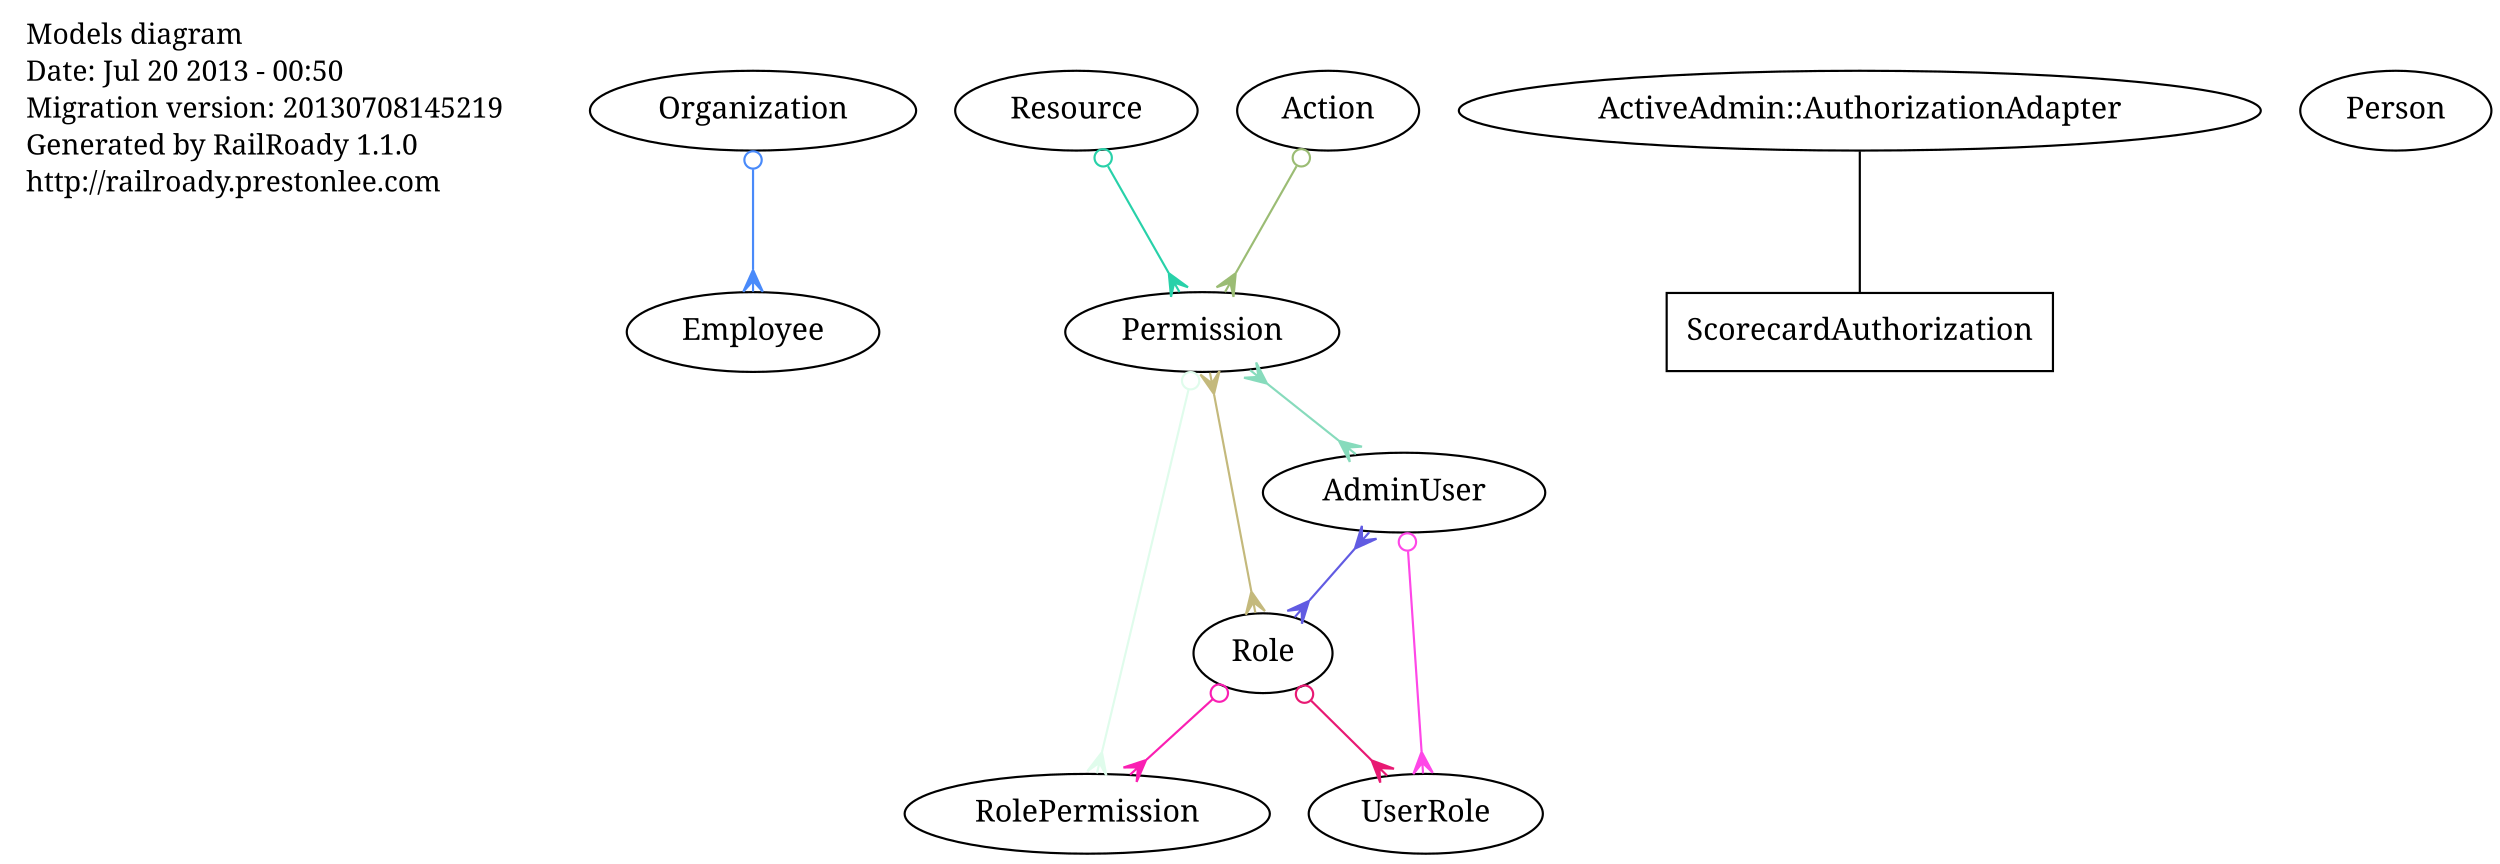
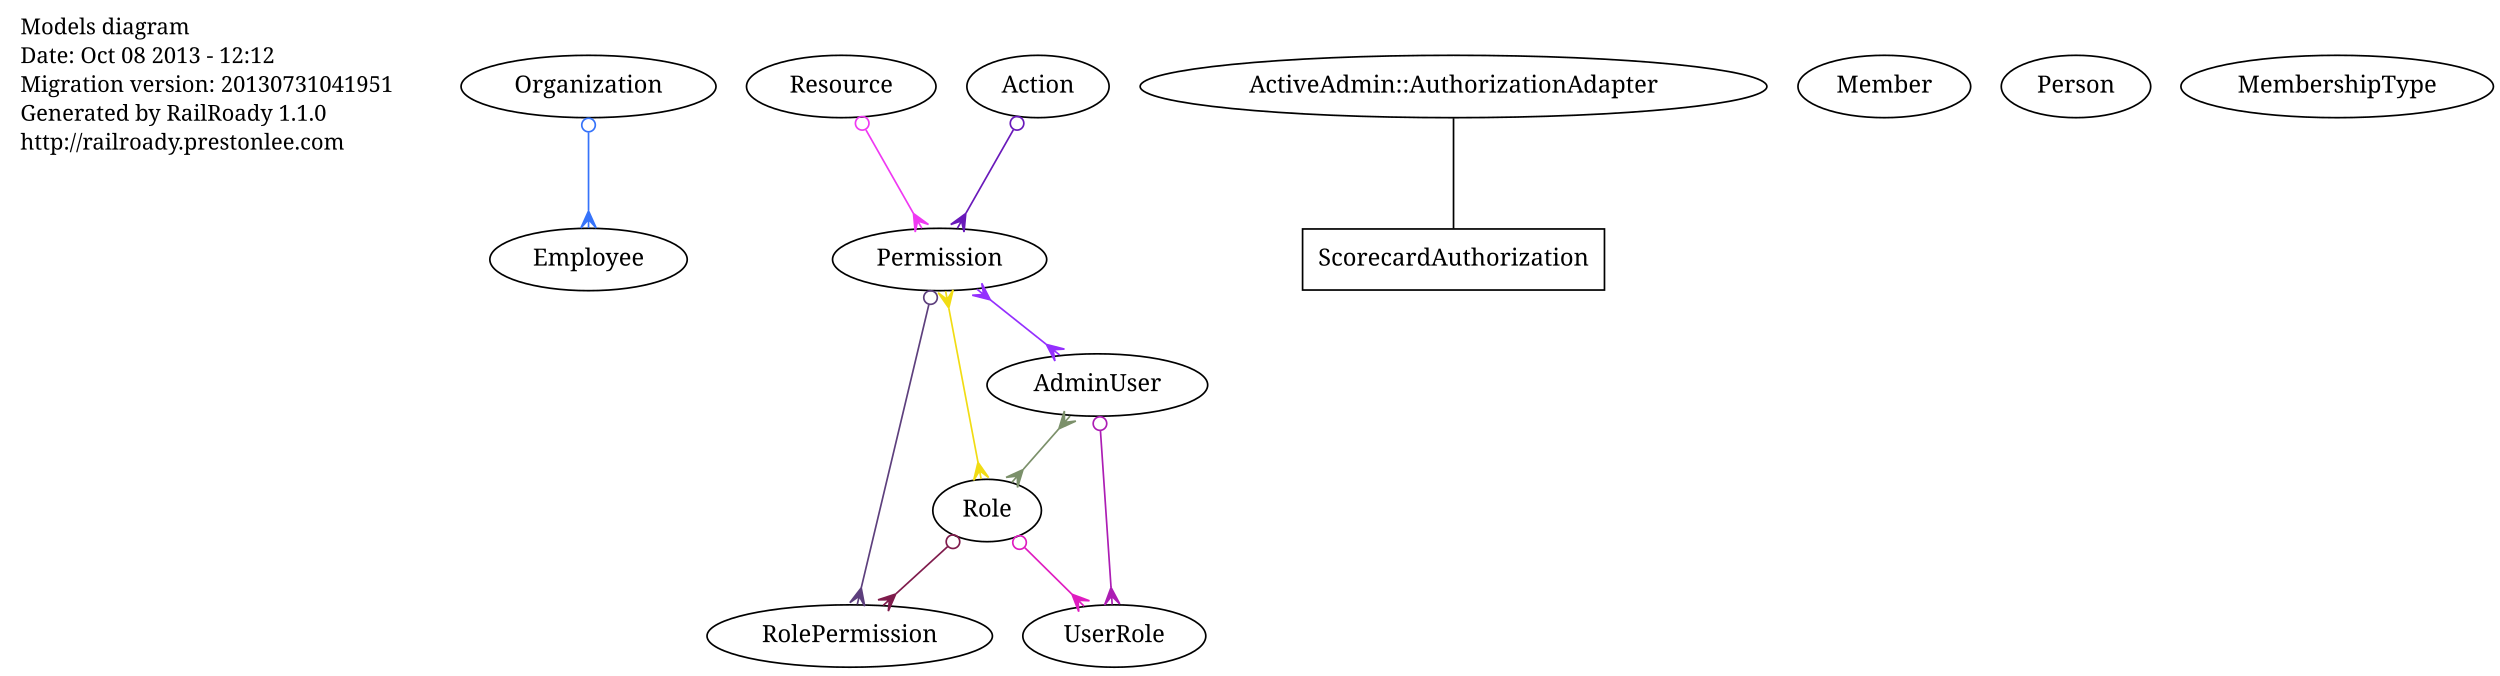
- <svg xmlns="http://www.w3.org/2000/svg" width="1152pt" height="398pt" viewBox="0.00 0.00 1152.00 398.00">
+ <svg xmlns="http://www.w3.org/2000/svg" width="1474pt" height="398pt" viewBox="0.00 0.00 1474.00 398.00">
  <g id="graph1" class="graph" transform="scale(1 1) rotate(0) translate(4 394)">
-     <polygon fill="white" stroke="white" points="-4,5 -4,-394 1149,-394 1149,5 -4,5" />
+     <polygon fill="white" stroke="white" points="-4,5 -4,-394 1471,-394 1471,5 -4,5" />
    <g id="node1" class="node">
      <text text-anchor="start" x="8" y="-373.8" font-family="Times Roman,serif" font-size="13.00">Models diagram</text>
-       <text text-anchor="start" x="8" y="-356.8" font-family="Times Roman,serif" font-size="13.00">Date: Jul 20 2013 - 00:50</text>
-       <text text-anchor="start" x="8" y="-339.8" font-family="Times Roman,serif" font-size="13.00">Migration version: 20130708145219</text>
+       <text text-anchor="start" x="8" y="-356.8" font-family="Times Roman,serif" font-size="13.00">Date: Oct 08 2013 - 12:12</text>
+       <text text-anchor="start" x="8" y="-339.8" font-family="Times Roman,serif" font-size="13.00">Migration version: 20130731041951</text>
      <text text-anchor="start" x="8" y="-322.8" font-family="Times Roman,serif" font-size="13.00">Generated by RailRoady 1.1.0</text>
      <text text-anchor="start" x="8" y="-305.8" font-family="Times Roman,serif" font-size="13.00">http://railroady.prestonlee.com</text>
    </g>
    <g id="node2" class="node">
      <ellipse fill="none" stroke="black" cx="343" cy="-241" rx="58.188" ry="18.385" />
      <text text-anchor="middle" x="343" y="-237.4" font-family="Times Roman,serif" font-size="14.00">Employee</text>
    </g>
    <g id="node3" class="node">
      <ellipse fill="none" stroke="black" cx="492" cy="-343" rx="55.861" ry="18.385" />
      <text text-anchor="middle" x="492" y="-339.4" font-family="Times Roman,serif" font-size="14.00">Resource</text>
    </g>
-     <g id="node8" class="node">
+     <g id="node9" class="node">
      <ellipse fill="none" stroke="black" cx="550" cy="-241" rx="63.139" ry="18.385" />
      <text text-anchor="middle" x="550" y="-237.4" font-family="Times Roman,serif" font-size="14.00">Permission</text>
    </g>
    <g id="edge2" class="edge">
-       <path fill="none" stroke="#28d1a9" d="M506.546,-317.419C515.044,-302.475 525.765,-283.62 534.432,-268.378" />
-       <ellipse fill="none" stroke="#28d1a9" cx="504.346" cy="-321.287" rx="4" ry="4" />
-       <polygon fill="#28d1a9" stroke="#28d1a9" points="534.582,-268.115 543.437,-261.646 537.053,-263.768 539.525,-259.422 539.525,-259.422 539.525,-259.422 537.053,-263.768 535.613,-257.197 534.582,-268.115 534.582,-268.115" />
+       <path fill="none" stroke="#ef39f2" d="M506.546,-317.419C515.044,-302.475 525.765,-283.62 534.432,-268.378" />
+       <ellipse fill="none" stroke="#ef39f2" cx="504.346" cy="-321.287" rx="4" ry="4" />
+       <polygon fill="#ef39f2" stroke="#ef39f2" points="534.582,-268.115 543.437,-261.646 537.053,-263.768 539.525,-259.422 539.525,-259.422 539.525,-259.422 537.053,-263.768 535.613,-257.197 534.582,-268.115 534.582,-268.115" />
    </g>
    <g id="node4" class="node">
      <polygon fill="none" stroke="black" points="942,-259 764,-259 764,-223 942,-223 942,-259" />
      <text text-anchor="middle" x="853" y="-237.4" font-family="Times Roman,serif" font-size="14.00">ScorecardAuthorization</text>
    </g>
    <g id="node5" class="node">
      <ellipse fill="none" stroke="black" cx="497" cy="-19" rx="84.146" ry="18.385" />
      <text text-anchor="middle" x="497" y="-15.4" font-family="Times Roman,serif" font-size="14.00">RolePermission</text>
    </g>
    <g id="node6" class="node">
+       <ellipse fill="none" stroke="black" cx="1107" cy="-343" rx="50.912" ry="18.385" />
+       <text text-anchor="middle" x="1107" y="-339.4" font-family="Times Roman,serif" font-size="14.00">Member</text>
+     </g>
+     <g id="node7" class="node">
      <ellipse fill="none" stroke="black" cx="608" cy="-343" rx="41.927" ry="18.385" />
      <text text-anchor="middle" x="608" y="-339.4" font-family="Times Roman,serif" font-size="14.00">Action</text>
    </g>
    <g id="edge6" class="edge">
-       <path fill="none" stroke="#9bbc74" d="M593.454,-317.419C584.956,-302.475 574.235,-283.62 565.568,-268.378" />
-       <ellipse fill="none" stroke="#9bbc74" cx="595.654" cy="-321.287" rx="4" ry="4" />
-       <polygon fill="#9bbc74" stroke="#9bbc74" points="565.418,-268.115 564.387,-257.197 562.947,-263.768 560.475,-259.422 560.475,-259.422 560.475,-259.422 562.947,-263.768 556.563,-261.646 565.418,-268.115 565.418,-268.115" />
+       <path fill="none" stroke="#6919ba" d="M593.454,-317.419C584.956,-302.475 574.235,-283.62 565.568,-268.378" />
+       <ellipse fill="none" stroke="#6919ba" cx="595.654" cy="-321.287" rx="4" ry="4" />
+       <polygon fill="#6919ba" stroke="#6919ba" points="565.418,-268.115 564.387,-257.197 562.947,-263.768 560.475,-259.422 560.475,-259.422 560.475,-259.422 562.947,-263.768 556.563,-261.646 565.418,-268.115 565.418,-268.115" />
    </g>
-     <g id="node7" class="node">
+     <g id="node8" class="node">
      <ellipse fill="none" stroke="black" cx="343" cy="-343" rx="75.159" ry="18.385" />
      <text text-anchor="middle" x="343" y="-339.4" font-family="Times Roman,serif" font-size="14.00">Organization</text>
    </g>
    <g id="edge8" class="edge">
-       <path fill="none" stroke="#498afa" d="M343,-316.015C343,-301.835 343,-284.445 343,-269.98" />
-       <ellipse fill="none" stroke="#498afa" cx="343" cy="-320.292" rx="4" ry="4" />
-       <polygon fill="#498afa" stroke="#498afa" points="343,-269.59 347.5,-259.59 343,-264.59 343,-259.59 343,-259.59 343,-259.59 343,-264.59 338.5,-259.59 343,-269.59 343,-269.59" />
+       <path fill="none" stroke="#3673fa" d="M343,-316.015C343,-301.835 343,-284.445 343,-269.98" />
+       <ellipse fill="none" stroke="#3673fa" cx="343" cy="-320.292" rx="4" ry="4" />
+       <polygon fill="#3673fa" stroke="#3673fa" points="343,-269.59 347.5,-259.59 343,-264.59 343,-259.59 343,-259.59 343,-259.59 343,-264.59 338.5,-259.59 343,-269.59 343,-269.59" />
    </g>
    <g id="edge10" class="edge">
-       <path fill="none" stroke="#e0fcec" d="M543.679,-214.521C533.643,-172.484 514.146,-90.817 503.811,-47.53" />
-       <ellipse fill="none" stroke="#e0fcec" cx="544.644" cy="-218.564" rx="4" ry="4" />
-       <polygon fill="#e0fcec" stroke="#e0fcec" points="503.774,-47.376 505.829,-36.604 502.613,-42.512 501.452,-37.649 501.452,-37.649 501.452,-37.649 502.613,-42.512 497.075,-38.694 503.774,-47.376 503.774,-47.376" />
+       <path fill="none" stroke="#5d3f7d" d="M543.679,-214.521C533.643,-172.484 514.146,-90.817 503.811,-47.53" />
+       <ellipse fill="none" stroke="#5d3f7d" cx="544.644" cy="-218.564" rx="4" ry="4" />
+       <polygon fill="#5d3f7d" stroke="#5d3f7d" points="503.774,-47.376 505.829,-36.604 502.613,-42.512 501.452,-37.649 501.452,-37.649 501.452,-37.649 502.613,-42.512 497.075,-38.694 503.774,-47.376 503.774,-47.376" />
    </g>
-     <g id="node10" class="node">
+     <g id="node12" class="node">
      <ellipse fill="none" stroke="black" cx="643" cy="-167" rx="65.054" ry="18.385" />
      <text text-anchor="middle" x="643" y="-163.4" font-family="Times Roman,serif" font-size="14.00">AdminUser</text>
    </g>
    <g id="edge14" class="edge">
-       <path fill="none" stroke="#87dbbc" d="M579.987,-217.139C590.455,-208.81 602.206,-199.46 612.699,-191.11" />
-       <polygon fill="#87dbbc" stroke="#87dbbc" points="579.865,-217.237 569.238,-219.942 575.952,-220.35 572.04,-223.463 572.04,-223.463 572.04,-223.463 575.952,-220.35 574.842,-226.984 579.865,-217.237 579.865,-217.237" />
-       <polygon fill="#87dbbc" stroke="#87dbbc" points="612.971,-190.894 623.598,-188.189 616.884,-187.781 620.796,-184.668 620.796,-184.668 620.796,-184.668 616.884,-187.781 617.994,-181.146 612.971,-190.894 612.971,-190.894" />
+       <path fill="none" stroke="#942ffe" d="M579.987,-217.139C590.455,-208.81 602.206,-199.46 612.699,-191.11" />
+       <polygon fill="#942ffe" stroke="#942ffe" points="579.865,-217.237 569.238,-219.942 575.952,-220.35 572.04,-223.463 572.04,-223.463 572.04,-223.463 575.952,-220.35 574.842,-226.984 579.865,-217.237 579.865,-217.237" />
+       <polygon fill="#942ffe" stroke="#942ffe" points="612.971,-190.894 623.598,-188.189 616.884,-187.781 620.796,-184.668 620.796,-184.668 620.796,-184.668 616.884,-187.781 617.994,-181.146 612.971,-190.894 612.971,-190.894" />
    </g>
-     <g id="node11" class="node">
+     <g id="node13" class="node">
      <ellipse fill="none" stroke="black" cx="578" cy="-93" rx="32.026" ry="18.385" />
      <text text-anchor="middle" x="578" y="-89.4" font-family="Times Roman,serif" font-size="14.00">Role</text>
    </g>
    <g id="edge12" class="edge">
-       <path fill="none" stroke="#c4b97c" d="M555.473,-212.071C560.42,-185.922 567.662,-147.644 572.59,-121.598" />
-       <polygon fill="#c4b97c" stroke="#c4b97c" points="555.405,-212.43 549.125,-221.419 554.476,-217.343 553.546,-222.256 553.546,-222.256 553.546,-222.256 554.476,-217.343 557.968,-223.092 555.405,-212.43 555.405,-212.43" />
-       <polygon fill="#c4b97c" stroke="#c4b97c" points="572.624,-121.418 578.904,-112.429 573.553,-116.505 574.483,-111.592 574.483,-111.592 574.483,-111.592 573.553,-116.505 570.061,-110.756 572.624,-121.418 572.624,-121.418" />
+       <path fill="none" stroke="#f1dc13" d="M555.473,-212.071C560.42,-185.922 567.662,-147.644 572.59,-121.598" />
+       <polygon fill="#f1dc13" stroke="#f1dc13" points="555.405,-212.43 549.125,-221.419 554.476,-217.343 553.546,-222.256 553.546,-222.256 553.546,-222.256 554.476,-217.343 557.968,-223.092 555.405,-212.43 555.405,-212.43" />
+       <polygon fill="#f1dc13" stroke="#f1dc13" points="572.624,-121.418 578.904,-112.429 573.553,-116.505 574.483,-111.592 574.483,-111.592 574.483,-111.592 573.553,-116.505 570.061,-110.756 572.624,-121.418 572.624,-121.418" />
    </g>
-     <g id="node9" class="node">
-       <ellipse fill="none" stroke="black" cx="1100" cy="-343" rx="44.047" ry="18.385" />
-       <text text-anchor="middle" x="1100" y="-339.4" font-family="Times Roman,serif" font-size="14.00">Person</text>
+     <g id="node10" class="node">
+       <ellipse fill="none" stroke="black" cx="1220" cy="-343" rx="44.047" ry="18.385" />
+       <text text-anchor="middle" x="1220" y="-339.4" font-family="Times Roman,serif" font-size="14.00">Person</text>
+     </g>
+     <g id="node11" class="node">
+       <ellipse fill="none" stroke="black" cx="1374" cy="-343" rx="92.13" ry="18.385" />
+       <text text-anchor="middle" x="1374" y="-339.4" font-family="Times Roman,serif" font-size="14.00">MembershipType</text>
    </g>
    <g id="edge18" class="edge">
-       <path fill="none" stroke="#615be2" d="M620.187,-141.028C613.443,-133.35 606.087,-124.976 599.433,-117.401" />
-       <polygon fill="#615be2" stroke="#615be2" points="620.333,-141.195 623.552,-151.678 623.633,-144.951 626.933,-148.708 626.933,-148.708 626.933,-148.708 623.633,-144.951 630.314,-145.738 620.333,-141.195 620.333,-141.195" />
-       <polygon fill="#615be2" stroke="#615be2" points="599.151,-117.08 595.933,-106.597 595.852,-113.323 592.552,-109.567 592.552,-109.567 592.552,-109.567 595.852,-113.323 589.171,-112.536 599.151,-117.08 599.151,-117.08" />
+       <path fill="none" stroke="#7b906a" d="M620.187,-141.028C613.443,-133.35 606.087,-124.976 599.433,-117.401" />
+       <polygon fill="#7b906a" stroke="#7b906a" points="620.333,-141.195 623.552,-151.678 623.633,-144.951 626.933,-148.708 626.933,-148.708 626.933,-148.708 623.633,-144.951 630.314,-145.738 620.333,-141.195 620.333,-141.195" />
+       <polygon fill="#7b906a" stroke="#7b906a" points="599.151,-117.08 595.933,-106.597 595.852,-113.323 592.552,-109.567 592.552,-109.567 592.552,-109.567 595.852,-113.323 589.171,-112.536 599.151,-117.08 599.151,-117.08" />
    </g>
-     <g id="node12" class="node">
+     <g id="node14" class="node">
      <ellipse fill="none" stroke="black" cx="653" cy="-19" rx="53.948" ry="18.385" />
      <text text-anchor="middle" x="653" y="-15.4" font-family="Times Roman,serif" font-size="14.00">UserRole</text>
    </g>
    <g id="edge16" class="edge">
-       <path fill="none" stroke="#fe47e7" d="M644.824,-140.006C646.587,-113.917 649.248,-74.527 651.052,-47.834" />
-       <ellipse fill="none" stroke="#fe47e7" cx="644.536" cy="-144.265" rx="4" ry="4" />
-       <polygon fill="#fe47e7" stroke="#fe47e7" points="651.07,-47.569 656.234,-37.895 651.407,-42.581 651.744,-37.592 651.744,-37.592 651.744,-37.592 651.407,-42.581 647.254,-37.289 651.07,-47.569 651.07,-47.569" />
+       <path fill="none" stroke="#ac1db4" d="M644.824,-140.006C646.587,-113.917 649.248,-74.527 651.052,-47.834" />
+       <ellipse fill="none" stroke="#ac1db4" cx="644.536" cy="-144.265" rx="4" ry="4" />
+       <polygon fill="#ac1db4" stroke="#ac1db4" points="651.07,-47.569 656.234,-37.895 651.407,-42.581 651.744,-37.592 651.744,-37.592 651.744,-37.592 651.407,-42.581 647.254,-37.289 651.07,-47.569 651.07,-47.569" />
    </g>
    <g id="edge22" class="edge">
-       <path fill="none" stroke="#fa1fb2" d="M554.785,-71.792C545.287,-63.114 534.228,-53.011 524.342,-43.979" />
-       <ellipse fill="none" stroke="#fa1fb2" cx="557.869" cy="-74.609" rx="4" ry="4" />
-       <polygon fill="#fa1fb2" stroke="#fa1fb2" points="524.101,-43.759 519.753,-33.691 520.409,-40.386 516.718,-37.014 516.718,-37.014 516.718,-37.014 520.409,-40.386 513.683,-40.336 524.101,-43.759 524.101,-43.759" />
+       <path fill="none" stroke="#7f1b4c" d="M554.785,-71.792C545.287,-63.114 534.228,-53.011 524.342,-43.979" />
+       <ellipse fill="none" stroke="#7f1b4c" cx="557.869" cy="-74.609" rx="4" ry="4" />
+       <polygon fill="#7f1b4c" stroke="#7f1b4c" points="524.101,-43.759 519.753,-33.691 520.409,-40.386 516.718,-37.014 516.718,-37.014 516.718,-37.014 520.409,-40.386 513.683,-40.336 524.101,-43.759 524.101,-43.759" />
    </g>
    <g id="edge20" class="edge">
-       <path fill="none" stroke="#e81973" d="M600.216,-71.08C608.933,-62.479 618.979,-52.567 627.952,-43.714" />
-       <ellipse fill="none" stroke="#e81973" cx="597.121" cy="-74.134" rx="4" ry="4" />
-       <polygon fill="#e81973" stroke="#e81973" points="628.066,-43.602 638.345,-39.781 631.625,-40.09 635.184,-36.578 635.184,-36.578 635.184,-36.578 631.625,-40.09 632.024,-33.375 628.066,-43.602 628.066,-43.602" />
+       <path fill="none" stroke="#df1cc0" d="M600.216,-71.08C608.933,-62.479 618.979,-52.567 627.952,-43.714" />
+       <ellipse fill="none" stroke="#df1cc0" cx="597.121" cy="-74.134" rx="4" ry="4" />
+       <polygon fill="#df1cc0" stroke="#df1cc0" points="628.066,-43.602 638.345,-39.781 631.625,-40.09 635.184,-36.578 635.184,-36.578 635.184,-36.578 631.625,-40.09 632.024,-33.375 628.066,-43.602 628.066,-43.602" />
    </g>
-     <g id="node14" class="node">
+     <g id="node16" class="node">
      <ellipse fill="none" stroke="black" cx="853" cy="-343" rx="184.763" ry="18.385" />
      <text text-anchor="middle" x="853" y="-339.4" font-family="Times Roman,serif" font-size="14.00">ActiveAdmin::AuthorizationAdapter</text>
    </g>
    <g id="edge4" class="edge">
      <path fill="none" stroke="black" d="M853,-324.292C853,-305.773 853,-277.603 853,-259.247" />
    </g>
  </g>
</svg>
